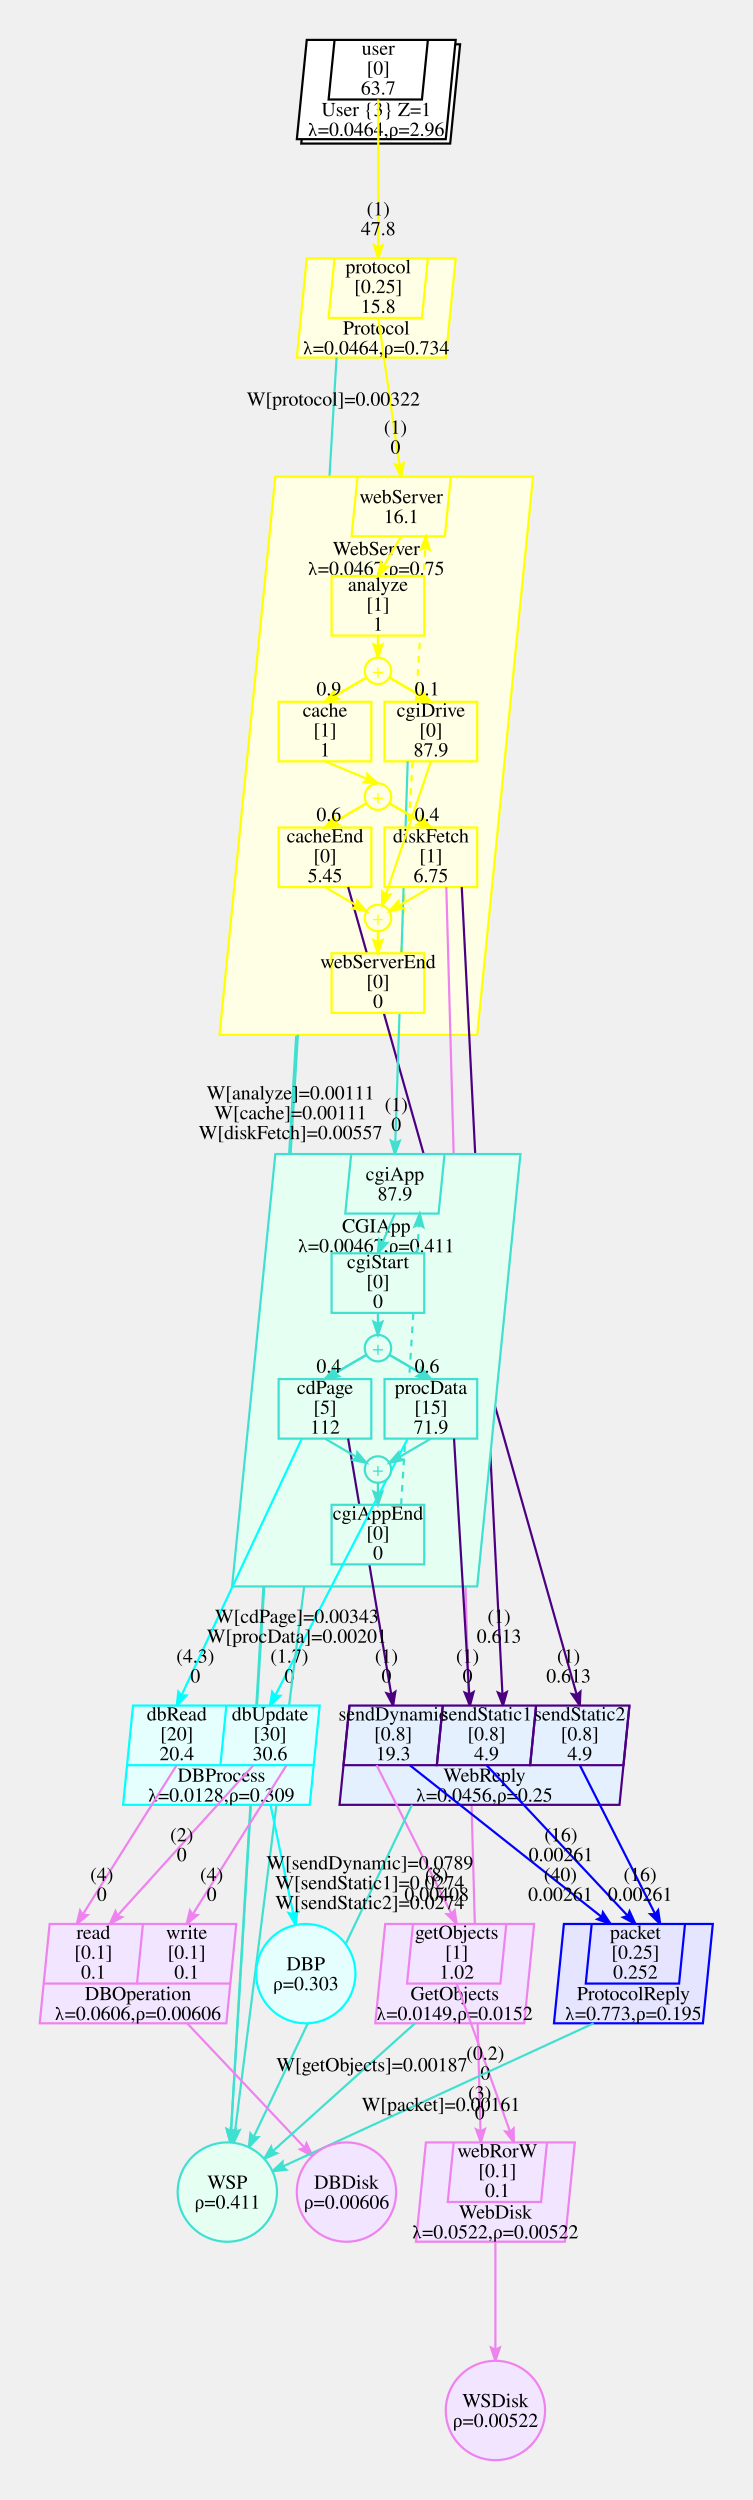
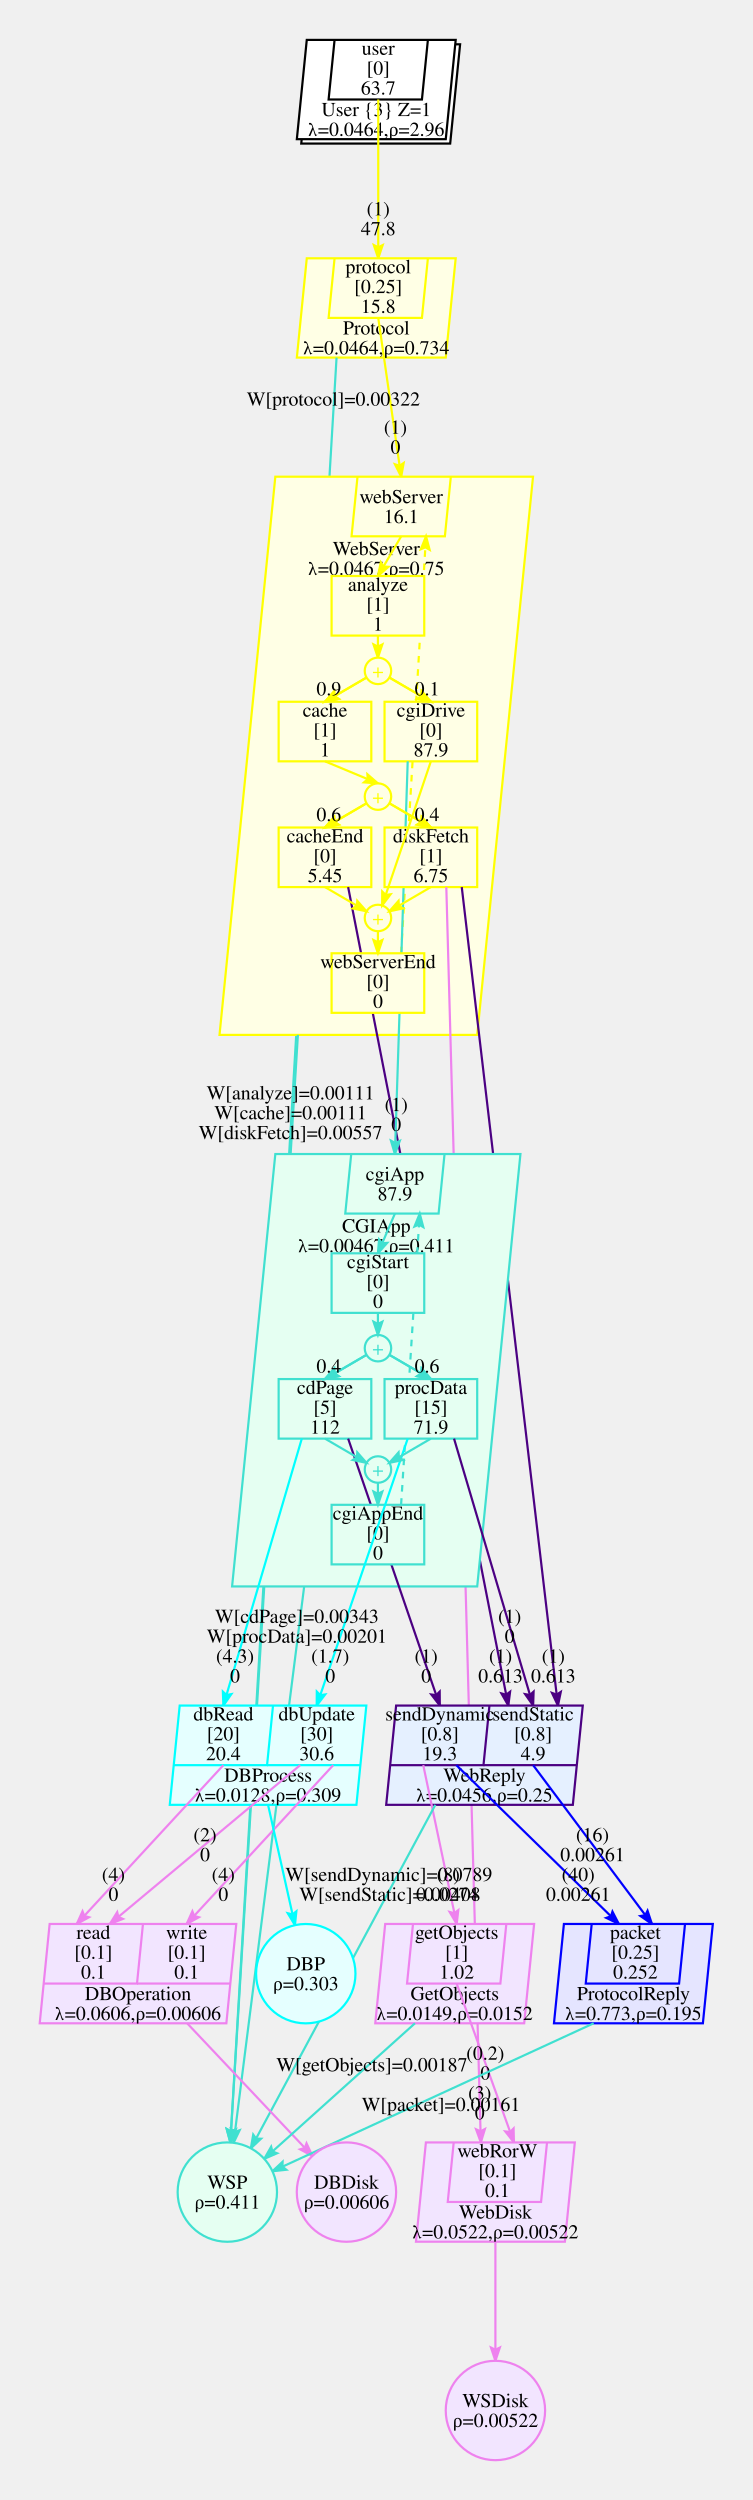
<svg xmlns="http://www.w3.org/2000/svg" width="4.737in" height="15.736in" viewBox="0 0 8528 28325">
  <polygon fill="#ffffff" stroke="black" stroke-width="25" points="3526.25,500 5213.75,500 5101.25,1625 3413.75,1625 " />
  <polygon fill="#ffffff" stroke="black" stroke-width="25" points="3476.25,450 5163.75,450 5051.25,1575 3363.75,1575 " />
  <text x="4264" y="1538" font-family="Times" font-style="Roman" font-size="225" fill="black" text-anchor="middle">λ=0.0464,ρ=2.96</text>
  <text x="4264" y="1313" font-family="Times" font-style="Roman" font-size="225" fill="black" text-anchor="middle">User {3} Z=1</text>
  <polyline stroke="black" stroke-width="25" fill="none" points="3791.25,450 3723.75,1125 4781.25,1125 4848.75,450 " />
  <text x="4286" y="1069" font-family="Times" font-style="Roman" font-size="225" fill="black" text-anchor="middle">63.7</text>
  <text x="4286" y="844" font-family="Times" font-style="Roman" font-size="225" fill="black" text-anchor="middle">[0]</text>
  <text x="4286" y="619" font-family="Times" font-style="Roman" font-size="225" fill="black" text-anchor="middle">user</text>
  <line x1="4286.25" y1="1125" x2="4286.25" y2="2925" stroke="Yellow" stroke-width="25" />
  <polygon fill="Yellow" stroke="Yellow" stroke-width="25" points="4286.25,2925 4336.25,2775 4286.25,2800 4236.25,2775 " />
  <text x="4286" y="2663" font-family="Times" font-style="Roman" font-size="225" fill="black" text-anchor="middle">47.8</text>
  <text x="4286" y="2438" font-family="Times" font-style="Roman" font-size="225" fill="black" text-anchor="middle">(1)</text>
  <polygon fill="#ffffe5" stroke="Yellow" stroke-width="25" points="3476.25,2925 5163.75,2925 5051.25,4050 3363.75,4050 " />
  <text x="4264" y="4013" font-family="Times" font-style="Roman" font-size="225" fill="black" text-anchor="middle">λ=0.0464,ρ=0.734</text>
  <text x="4264" y="3788" font-family="Times" font-style="Roman" font-size="225" fill="black" text-anchor="middle">Protocol</text>
  <polyline stroke="Yellow" stroke-width="25" fill="none" points="3791.25,2925 3723.75,3600 4781.25,3600 4848.75,2925 " />
  <text x="4286" y="3544" font-family="Times" font-style="Roman" font-size="225" fill="black" text-anchor="middle">15.8</text>
  <text x="4286" y="3319" font-family="Times" font-style="Roman" font-size="225" fill="black" text-anchor="middle">[0.25]</text>
  <text x="4286" y="3094" font-family="Times" font-style="Roman" font-size="225" fill="black" text-anchor="middle">protocol</text>
  <line x1="4286.25" y1="3600" x2="4546.25" y2="5400" stroke="Yellow" stroke-width="25" />
  <polygon fill="Yellow" stroke="Yellow" stroke-width="25" points="4546.25,5400 4574.29,5244.39 4528.38,5276.28 4475.32,5258.69 " />
  <text x="4481" y="5138" font-family="Times" font-style="Roman" font-size="225" fill="black" text-anchor="middle">0</text>
  <text x="4481" y="4913" font-family="Times" font-style="Roman" font-size="225" fill="black" text-anchor="middle">(1)</text>
  <line x1="3813.75" y1="4050" x2="2609.68" y2="24276" stroke="Turquoise" stroke-width="25" />
  <polygon fill="Turquoise" stroke="Turquoise" stroke-width="25" points="2609.68,24276 2668.5,24129.2 2617.11,24151.2 2568.68,24123.3 " />
  <text x="3778" y="4594" font-family="Times" font-style="Roman" font-size="225" fill="black" text-anchor="middle">W[protocol]=0.00322</text>
  <polygon fill="#ffffe5" stroke="Yellow" stroke-width="25" points="3120,5400 6040,5400 5407.5,11725 2487.5,11725 " />
  <text x="4264" y="6513" font-family="Times" font-style="Roman" font-size="225" fill="black" text-anchor="middle">λ=0.0467,ρ=0.75</text>
  <text x="4264" y="6288" font-family="Times" font-style="Roman" font-size="225" fill="black" text-anchor="middle">WebServer</text>
  <polyline stroke="Yellow" stroke-width="25" fill="none" points="4051.25,5400 3983.75,6075 5041.25,6075 5108.75,5400 " />
  <text x="4546" y="5925" font-family="Times" font-style="Roman" font-size="225" fill="black" text-anchor="middle">16.1</text>
  <text x="4546" y="5700" font-family="Times" font-style="Roman" font-size="225" fill="black" text-anchor="middle">webServer</text>
  <line x1="4546.25" y1="6075" x2="4282.5" y2="6525" stroke="Yellow" stroke-width="25" />
  <polygon fill="Yellow" stroke="Yellow" stroke-width="25" points="4282.5,6525 4401.49,6420.87 4345.71,6417.16 4315.21,6370.31 " />
  <line x1="4545" y1="10800" x2="4827.5" y2="6075" stroke-dasharray="75" stroke="Yellow" stroke-width="25" />
  <polygon fill="Yellow" stroke="Yellow" stroke-width="25" points="4827.5,6075 4768.64,6221.75 4820.04,6199.78 4868.46,6227.72 " />
  <polygon fill="#ffffe5" stroke="Yellow" stroke-width="25" points="3757.5,7200 3757.5,6525 4807.5,6525 4807.5,7200 3757.5,7200 " />
  <text x="4283" y="7144" font-family="Times" font-style="Roman" font-size="225" fill="black" text-anchor="middle">1</text>
  <text x="4283" y="6919" font-family="Times" font-style="Roman" font-size="225" fill="black" text-anchor="middle">[1]</text>
  <text x="4283" y="6694" font-family="Times" font-style="Roman" font-size="225" fill="black" text-anchor="middle">analyze</text>
  <polygon fill="#ffffe5" stroke="Yellow" stroke-width="25" points="3157.5,8625 3157.5,7950 4207.5,7950 4207.5,8625 3157.5,8625 " />
  <text x="3683" y="8569" font-family="Times" font-style="Roman" font-size="225" fill="black" text-anchor="middle">1</text>
  <text x="3683" y="8344" font-family="Times" font-style="Roman" font-size="225" fill="black" text-anchor="middle">[1]</text>
  <text x="3683" y="8119" font-family="Times" font-style="Roman" font-size="225" fill="black" text-anchor="middle">cache</text>
  <polygon fill="#ffffe5" stroke="Yellow" stroke-width="25" points="3157.5,10050 3157.5,9375 4207.5,9375 4207.5,10050 3157.5,10050 " />
-   <line x1="3945" y1="10050" x2="6570" y2="19325" stroke="Indigo" stroke-width="25" />
-   <polygon fill="Indigo" stroke="Indigo" stroke-width="25" points="6570,19325 6577.26,19167.1 6535.96,19204.7 6481.04,19194.3 " />
-   <text x="6443" y="19063" font-family="Times" font-style="Roman" font-size="225" fill="black" text-anchor="middle">0.613</text>
-   <text x="6443" y="18838" font-family="Times" font-style="Roman" font-size="225" fill="black" text-anchor="middle">(1)</text>
+   <line x1="3945" y1="10050" x2="5760" y2="19325" stroke="Indigo" stroke-width="25" />
+   <polygon fill="Indigo" stroke="Indigo" stroke-width="25" points="5760,19325 5780.26,19168.2 5735.99,19202.3 5682.12,19187.4 " />
+   <text x="5672" y="19063" font-family="Times" font-style="Roman" font-size="225" fill="black" text-anchor="middle">0.613</text>
+   <text x="5672" y="18838" font-family="Times" font-style="Roman" font-size="225" fill="black" text-anchor="middle">(1)</text>
  <text x="3683" y="9994" font-family="Times" font-style="Roman" font-size="225" fill="black" text-anchor="middle">5.45</text>
  <text x="3683" y="9769" font-family="Times" font-style="Roman" font-size="225" fill="black" text-anchor="middle">[0]</text>
  <text x="3683" y="9544" font-family="Times" font-style="Roman" font-size="225" fill="black" text-anchor="middle">cacheEnd</text>
  <polygon fill="#ffffe5" stroke="Yellow" stroke-width="25" points="4357.5,8625 4357.5,7950 5407.5,7950 5407.5,8625 4357.5,8625 " />
  <line x1="4620" y1="8625" x2="4475" y2="13075" stroke="Turquoise" stroke-width="25" />
  <polygon fill="Turquoise" stroke="Turquoise" stroke-width="25" points="4475,13075 4529.86,12926.7 4479.07,12950.1 4429.91,12923.5 " />
  <text x="4490" y="12813" font-family="Times" font-style="Roman" font-size="225" fill="black" text-anchor="middle">0</text>
  <text x="4490" y="12588" font-family="Times" font-style="Roman" font-size="225" fill="black" text-anchor="middle">(1)</text>
  <text x="4883" y="8569" font-family="Times" font-style="Roman" font-size="225" fill="black" text-anchor="middle">87.9</text>
  <text x="4883" y="8344" font-family="Times" font-style="Roman" font-size="225" fill="black" text-anchor="middle">[0]</text>
  <text x="4883" y="8119" font-family="Times" font-style="Roman" font-size="225" fill="black" text-anchor="middle">cgiDrive</text>
  <polygon fill="#ffffe5" stroke="Yellow" stroke-width="25" points="4357.5,10050 4357.5,9375 5407.5,9375 5407.5,10050 4357.5,10050 " />
  <line x1="5057.5" y1="10050" x2="5448.75" y2="24275" stroke="Violet" stroke-width="25" />
  <polygon fill="Violet" stroke="Violet" stroke-width="25" points="5448.75,24275 5494.61,24123.7 5445.31,24150 5394.64,24126.4 " />
  <text x="5436" y="24013" font-family="Times" font-style="Roman" font-size="225" fill="black" text-anchor="middle">0</text>
  <text x="5436" y="23788" font-family="Times" font-style="Roman" font-size="225" fill="black" text-anchor="middle">(3)</text>
-   <line x1="5232.5" y1="10050" x2="5700" y2="19325" stroke="Indigo" stroke-width="25" />
-   <polygon fill="Indigo" stroke="Indigo" stroke-width="25" points="5700,19325 5742.39,19172.7 5693.71,19200.2 5642.51,19177.7 " />
-   <text x="5655" y="18613" font-family="Times" font-style="Roman" font-size="225" fill="black" text-anchor="middle">0.613</text>
-   <text x="5655" y="18388" font-family="Times" font-style="Roman" font-size="225" fill="black" text-anchor="middle">(1)</text>
+   <line x1="5232.5" y1="10050" x2="6322.5" y2="19325" stroke="Indigo" stroke-width="25" />
+   <polygon fill="Indigo" stroke="Indigo" stroke-width="25" points="6322.5,19325 6354.65,19170.2 6307.91,19200.9 6255.33,19181.9 " />
+   <text x="6270" y="19063" font-family="Times" font-style="Roman" font-size="225" fill="black" text-anchor="middle">0.613</text>
+   <text x="6270" y="18838" font-family="Times" font-style="Roman" font-size="225" fill="black" text-anchor="middle">(1)</text>
  <text x="4883" y="9994" font-family="Times" font-style="Roman" font-size="225" fill="black" text-anchor="middle">6.75</text>
  <text x="4883" y="9769" font-family="Times" font-style="Roman" font-size="225" fill="black" text-anchor="middle">[1]</text>
  <text x="4883" y="9544" font-family="Times" font-style="Roman" font-size="225" fill="black" text-anchor="middle">diskFetch</text>
  <polygon fill="#ffffe5" stroke="Yellow" stroke-width="25" points="3757.5,11475 3757.5,10800 4807.5,10800 4807.5,11475 3757.5,11475 " />
  <text x="4283" y="11419" font-family="Times" font-style="Roman" font-size="225" fill="black" text-anchor="middle">0</text>
  <text x="4283" y="11194" font-family="Times" font-style="Roman" font-size="225" fill="black" text-anchor="middle">[0]</text>
  <text x="4283" y="10969" font-family="Times" font-style="Roman" font-size="225" fill="black" text-anchor="middle">webServerEnd</text>
  <line x1="4282.5" y1="7200" x2="4282.5" y2="7450" stroke="Yellow" stroke-width="25" />
  <polygon fill="Yellow" stroke="Yellow" stroke-width="25" points="4282.5,7450 4332.5,7300 4282.5,7325 4232.5,7300 " />
  <line x1="3682.5" y1="8625" x2="4282.5" y2="8875" stroke="Yellow" stroke-width="25" />
  <polygon fill="Yellow" stroke="Yellow" stroke-width="25" points="4282.5,8875 4163.27,8771.15 4167.12,8826.92 4124.81,8863.46 " />
  <circle cx="4283" cy="7600" r="150" fill="#ffffe5" stroke="Yellow" stroke-width="25" />
  <text x="4283" y="7675" font-family="Times" font-style="Roman" font-size="225" fill="Yellow" text-anchor="middle">+</text>
  <line x1="4152.93" y1="7675.58" x2="3682.5" y2="7950" stroke="Yellow" stroke-width="25" />
  <polygon fill="Yellow" stroke="Yellow" stroke-width="25" points="3682.5,7950 3837.26,7917.61 3790.47,7887.02 3786.87,7831.23 " />
  <line x1="4412.07" y1="7675.58" x2="4882.5" y2="7950" stroke="Yellow" stroke-width="25" />
  <polygon fill="Yellow" stroke="Yellow" stroke-width="25" points="4882.5,7950 4778.13,7831.23 4774.53,7887.02 4727.74,7917.61 " />
  <line x1="4152.93" y1="7675.58" x2="3682.5" y2="7950" stroke="Yellow" stroke-width="25" />
  <polygon fill="Yellow" stroke="Yellow" stroke-width="25" points="3682.5,7950 3837.26,7917.61 3790.47,7887.02 3786.87,7831.23 " />
  <line x1="4412.07" y1="7675.58" x2="4882.5" y2="7950" stroke="Yellow" stroke-width="25" />
  <polygon fill="Yellow" stroke="Yellow" stroke-width="25" points="4882.5,7950 4778.13,7831.23 4774.53,7887.02 4727.74,7917.61 " />
  <text x="3726" y="7877" font-family="Times" font-style="Roman" font-size="225" fill="black" text-anchor="middle">0.9</text>
  <text x="4839" y="7877" font-family="Times" font-style="Roman" font-size="225" fill="black" text-anchor="middle">0.1</text>
  <circle cx="4283" cy="10400" r="150" fill="#ffffe5" stroke="Yellow" stroke-width="25" />
  <text x="4283" y="10475" font-family="Times" font-style="Roman" font-size="225" fill="Yellow" text-anchor="middle">+</text>
  <line x1="3682.5" y1="10050" x2="4152.93" y2="10324.4" stroke="Yellow" stroke-width="25" />
  <polygon fill="Yellow" stroke="Yellow" stroke-width="25" points="4152.93,10324.4 4048.56,10205.6 4044.96,10261.4 3998.17,10292 " />
  <line x1="4882.5" y1="8625" x2="4330.53" y2="10257.9" stroke="Yellow" stroke-width="25" />
  <polygon fill="Yellow" stroke="Yellow" stroke-width="25" points="4330.53,10257.9 4425.94,10131.8 4370.56,10139.5 4331.2,10099.8 " />
  <line x1="4882.5" y1="10050" x2="4412.07" y2="10324.4" stroke="Yellow" stroke-width="25" />
  <polygon fill="Yellow" stroke="Yellow" stroke-width="25" points="4412.07,10324.4 4566.83,10292 4520.04,10261.4 4516.44,10205.6 " />
  <circle cx="4283" cy="9025" r="150" fill="#ffffe5" stroke="Yellow" stroke-width="25" />
  <text x="4283" y="9100" font-family="Times" font-style="Roman" font-size="225" fill="Yellow" text-anchor="middle">+</text>
  <line x1="4152.93" y1="9100.58" x2="3682.5" y2="9375" stroke="Yellow" stroke-width="25" />
  <polygon fill="Yellow" stroke="Yellow" stroke-width="25" points="3682.5,9375 3837.26,9342.61 3790.47,9312.02 3786.87,9256.23 " />
  <line x1="4412.07" y1="9100.58" x2="4882.5" y2="9375" stroke="Yellow" stroke-width="25" />
  <polygon fill="Yellow" stroke="Yellow" stroke-width="25" points="4882.5,9375 4778.13,9256.23 4774.53,9312.02 4727.74,9342.61 " />
  <line x1="4152.93" y1="9100.58" x2="3682.5" y2="9375" stroke="Yellow" stroke-width="25" />
  <polygon fill="Yellow" stroke="Yellow" stroke-width="25" points="3682.5,9375 3837.26,9342.61 3790.47,9312.02 3786.87,9256.23 " />
  <line x1="4412.07" y1="9100.58" x2="4882.5" y2="9375" stroke="Yellow" stroke-width="25" />
  <polygon fill="Yellow" stroke="Yellow" stroke-width="25" points="4882.5,9375 4778.13,9256.23 4774.53,9312.02 4727.74,9342.61 " />
  <text x="3726" y="9302" font-family="Times" font-style="Roman" font-size="225" fill="black" text-anchor="middle">0.6</text>
  <text x="4839" y="9302" font-family="Times" font-style="Roman" font-size="225" fill="black" text-anchor="middle">0.4</text>
  <line x1="4282.5" y1="10550" x2="4282.5" y2="10800" stroke="Yellow" stroke-width="25" />
  <polygon fill="Yellow" stroke="Yellow" stroke-width="25" points="4282.5,10800 4332.5,10650 4282.5,10675 4232.5,10650 " />
  <line x1="3375.62" y1="11725" x2="2610.48" y2="24276" stroke="Turquoise" stroke-width="25" />
  <polygon fill="Turquoise" stroke="Turquoise" stroke-width="25" points="2610.48,24276 2669.51,24129.4 2618.08,24151.3 2569.7,24123.3 " />
  <text x="3292" y="12906" font-family="Times" font-style="Roman" font-size="225" fill="black" text-anchor="middle">W[diskFetch]=0.00557</text>
  <text x="3292" y="12681" font-family="Times" font-style="Roman" font-size="225" fill="black" text-anchor="middle">W[cache]=0.00111</text>
  <text x="3292" y="12456" font-family="Times" font-style="Roman" font-size="225" fill="black" text-anchor="middle">W[analyze]=0.00111</text>
  <polygon fill="#e5fff2" stroke="Turquoise" stroke-width="25" points="3120,13075 5897.5,13075 5407.5,17975 2630,17975 " />
  <text x="4264" y="14188" font-family="Times" font-style="Roman" font-size="225" fill="black" text-anchor="middle">λ=0.00467,ρ=0.411</text>
  <text x="4264" y="13963" font-family="Times" font-style="Roman" font-size="225" fill="black" text-anchor="middle">CGIApp</text>
  <polyline stroke="Turquoise" stroke-width="25" fill="none" points="3980,13075 3912.5,13750 4970,13750 5037.5,13075 " />
  <text x="4475" y="13600" font-family="Times" font-style="Roman" font-size="225" fill="black" text-anchor="middle">87.9</text>
  <text x="4475" y="13375" font-family="Times" font-style="Roman" font-size="225" fill="black" text-anchor="middle">cgiApp</text>
  <line x1="4475" y1="13750" x2="4282.5" y2="14200" stroke="Turquoise" stroke-width="25" />
  <polygon fill="Turquoise" stroke="Turquoise" stroke-width="25" points="4282.5,14200 4387.47,14081.8 4331.66,14085.1 4295.52,14042.4 " />
  <line x1="4545" y1="17050" x2="4756.25" y2="13750" stroke-dasharray="75" stroke="Turquoise" stroke-width="25" />
  <polygon fill="Turquoise" stroke="Turquoise" stroke-width="25" points="4756.25,13750 4696.77,13896.5 4748.26,13874.7 4796.57,13902.9 " />
  <polygon fill="#e5fff2" stroke="Turquoise" stroke-width="25" points="3157.5,16300 3157.5,15625 4207.5,15625 4207.5,16300 3157.5,16300 " />
-   <line x1="3420" y1="16300" x2="2002.5" y2="19325" stroke="Cyan" stroke-width="25" />
-   <polygon fill="Cyan" stroke="Cyan" stroke-width="25" points="2002.5,19325 2111.42,19210.4 2055.54,19211.8 2020.87,19168 " />
-   <text x="2213" y="19063" font-family="Times" font-style="Roman" font-size="225" fill="black" text-anchor="middle">0</text>
-   <text x="2213" y="18838" font-family="Times" font-style="Roman" font-size="225" fill="black" text-anchor="middle">(4.3)</text>
-   <line x1="3945" y1="16300" x2="4455" y2="19325" stroke="Indigo" stroke-width="25" />
-   <polygon fill="Indigo" stroke="Indigo" stroke-width="25" points="4455,19325 4479.37,19168.8 4434.22,19201.7 4380.76,19185.4 " />
-   <text x="4379" y="19063" font-family="Times" font-style="Roman" font-size="225" fill="black" text-anchor="middle">0</text>
-   <text x="4379" y="18838" font-family="Times" font-style="Roman" font-size="225" fill="black" text-anchor="middle">(1)</text>
+   <line x1="3420" y1="16300" x2="2531.25" y2="19325" stroke="Cyan" stroke-width="25" />
+   <polygon fill="Cyan" stroke="Cyan" stroke-width="25" points="2531.25,19325 2621.51,19195.2 2566.49,19205.1 2525.56,19167 " />
+   <text x="2663" y="19063" font-family="Times" font-style="Roman" font-size="225" fill="black" text-anchor="middle">0</text>
+   <text x="2663" y="18838" font-family="Times" font-style="Roman" font-size="225" fill="black" text-anchor="middle">(4.3)</text>
+   <line x1="3945" y1="16300" x2="4983.75" y2="19325" stroke="Indigo" stroke-width="25" />
+   <polygon fill="Indigo" stroke="Indigo" stroke-width="25" points="4983.75,19325 4982.32,19166.9 4943.15,19206.8 4887.74,19199.4 " />
+   <text x="4829" y="19063" font-family="Times" font-style="Roman" font-size="225" fill="black" text-anchor="middle">0</text>
+   <text x="4829" y="18838" font-family="Times" font-style="Roman" font-size="225" fill="black" text-anchor="middle">(1)</text>
  <text x="3683" y="16244" font-family="Times" font-style="Roman" font-size="225" fill="black" text-anchor="middle">112</text>
  <text x="3683" y="16019" font-family="Times" font-style="Roman" font-size="225" fill="black" text-anchor="middle">[5]</text>
  <text x="3683" y="15794" font-family="Times" font-style="Roman" font-size="225" fill="black" text-anchor="middle">cdPage</text>
  <polygon fill="#e5fff2" stroke="Turquoise" stroke-width="25" points="3757.5,17725 3757.5,17050 4807.5,17050 4807.5,17725 3757.5,17725 " />
  <text x="4283" y="17669" font-family="Times" font-style="Roman" font-size="225" fill="black" text-anchor="middle">0</text>
  <text x="4283" y="17444" font-family="Times" font-style="Roman" font-size="225" fill="black" text-anchor="middle">[0]</text>
  <text x="4283" y="17219" font-family="Times" font-style="Roman" font-size="225" fill="black" text-anchor="middle">cgiAppEnd</text>
  <polygon fill="#e5fff2" stroke="Turquoise" stroke-width="25" points="3757.5,14875 3757.5,14200 4807.5,14200 4807.5,14875 3757.5,14875 " />
  <text x="4283" y="14819" font-family="Times" font-style="Roman" font-size="225" fill="black" text-anchor="middle">0</text>
  <text x="4283" y="14594" font-family="Times" font-style="Roman" font-size="225" fill="black" text-anchor="middle">[0]</text>
  <text x="4283" y="14369" font-family="Times" font-style="Roman" font-size="225" fill="black" text-anchor="middle">cgiStart</text>
  <polygon fill="#e5fff2" stroke="Turquoise" stroke-width="25" points="4357.5,16300 4357.5,15625 5407.5,15625 5407.5,16300 4357.5,16300 " />
-   <line x1="4620" y1="16300" x2="3060" y2="19325" stroke="Cyan" stroke-width="25" />
-   <polygon fill="Cyan" stroke="Cyan" stroke-width="25" points="3060,19325 3173.19,19214.6 3117.29,19213.9 3084.31,19168.8 " />
-   <text x="3279" y="19063" font-family="Times" font-style="Roman" font-size="225" fill="black" text-anchor="middle">0</text>
-   <text x="3279" y="18838" font-family="Times" font-style="Roman" font-size="225" fill="black" text-anchor="middle">(1.7)</text>
-   <line x1="5145" y1="16300" x2="5325" y2="19325" stroke="Indigo" stroke-width="25" />
-   <polygon fill="Indigo" stroke="Indigo" stroke-width="25" points="5325,19325 5366,19172.3 5317.58,19200.2 5266.18,19178.2 " />
-   <text x="5298" y="19063" font-family="Times" font-style="Roman" font-size="225" fill="black" text-anchor="middle">0</text>
-   <text x="5298" y="18838" font-family="Times" font-style="Roman" font-size="225" fill="black" text-anchor="middle">(1)</text>
+   <line x1="4620" y1="16300" x2="3588.75" y2="19325" stroke="Cyan" stroke-width="25" />
+   <polygon fill="Cyan" stroke="Cyan" stroke-width="25" points="3588.75,19325 3684.48,19199.2 3629.08,19206.7 3589.83,19166.9 " />
+   <text x="3742" y="19063" font-family="Times" font-style="Roman" font-size="225" fill="black" text-anchor="middle">0</text>
+   <text x="3742" y="18838" font-family="Times" font-style="Roman" font-size="225" fill="black" text-anchor="middle">(1.7)</text>
+   <line x1="5145" y1="16300" x2="6041.25" y2="19325" stroke="Indigo" stroke-width="25" />
+   <polygon fill="Indigo" stroke="Indigo" stroke-width="25" points="6041.25,19325 6046.58,19167 6005.74,19205.1 5950.7,19195.4 " />
+   <text x="5775" y="18613" font-family="Times" font-style="Roman" font-size="225" fill="black" text-anchor="middle">0</text>
+   <text x="5775" y="18388" font-family="Times" font-style="Roman" font-size="225" fill="black" text-anchor="middle">(1)</text>
  <text x="4883" y="16244" font-family="Times" font-style="Roman" font-size="225" fill="black" text-anchor="middle">71.9</text>
  <text x="4883" y="16019" font-family="Times" font-style="Roman" font-size="225" fill="black" text-anchor="middle">[15]</text>
  <text x="4883" y="15794" font-family="Times" font-style="Roman" font-size="225" fill="black" text-anchor="middle">procData</text>
  <circle cx="4283" cy="16650" r="150" fill="#e5fff2" stroke="Turquoise" stroke-width="25" />
  <text x="4283" y="16725" font-family="Times" font-style="Roman" font-size="225" fill="Turquoise" text-anchor="middle">+</text>
+   <line x1="4882.5" y1="16300" x2="4412.07" y2="16574.4" stroke="Turquoise" stroke-width="25" />
+   <polygon fill="Turquoise" stroke="Turquoise" stroke-width="25" points="4412.07,16574.4 4566.83,16542 4520.04,16511.4 4516.44,16455.6 " />
  <line x1="3682.5" y1="16300" x2="4152.93" y2="16574.4" stroke="Turquoise" stroke-width="25" />
  <polygon fill="Turquoise" stroke="Turquoise" stroke-width="25" points="4152.93,16574.4 4048.56,16455.6 4044.96,16511.4 3998.17,16542 " />
-   <line x1="4882.5" y1="16300" x2="4412.07" y2="16574.4" stroke="Turquoise" stroke-width="25" />
-   <polygon fill="Turquoise" stroke="Turquoise" stroke-width="25" points="4412.07,16574.4 4566.83,16542 4520.04,16511.4 4516.44,16455.6 " />
  <circle cx="4283" cy="15275" r="150" fill="#e5fff2" stroke="Turquoise" stroke-width="25" />
  <text x="4283" y="15350" font-family="Times" font-style="Roman" font-size="225" fill="Turquoise" text-anchor="middle">+</text>
+   <line x1="4412.07" y1="15350.6" x2="4882.5" y2="15625" stroke="Turquoise" stroke-width="25" />
+   <polygon fill="Turquoise" stroke="Turquoise" stroke-width="25" points="4882.5,15625 4778.13,15506.2 4774.53,15562 4727.74,15592.6 " />
  <line x1="4152.93" y1="15350.6" x2="3682.5" y2="15625" stroke="Turquoise" stroke-width="25" />
  <polygon fill="Turquoise" stroke="Turquoise" stroke-width="25" points="3682.5,15625 3837.26,15592.6 3790.47,15562 3786.87,15506.2 " />
  <line x1="4412.07" y1="15350.6" x2="4882.5" y2="15625" stroke="Turquoise" stroke-width="25" />
  <polygon fill="Turquoise" stroke="Turquoise" stroke-width="25" points="4882.5,15625 4778.13,15506.2 4774.53,15562 4727.74,15592.6 " />
  <line x1="4152.93" y1="15350.6" x2="3682.5" y2="15625" stroke="Turquoise" stroke-width="25" />
  <polygon fill="Turquoise" stroke="Turquoise" stroke-width="25" points="3682.5,15625 3837.26,15592.6 3790.47,15562 3786.87,15506.2 " />
-   <line x1="4412.07" y1="15350.6" x2="4882.5" y2="15625" stroke="Turquoise" stroke-width="25" />
-   <polygon fill="Turquoise" stroke="Turquoise" stroke-width="25" points="4882.5,15625 4778.13,15506.2 4774.53,15562 4727.74,15592.6 " />
+   <text x="4839" y="15552" font-family="Times" font-style="Roman" font-size="225" fill="black" text-anchor="middle">0.6</text>
  <text x="3726" y="15552" font-family="Times" font-style="Roman" font-size="225" fill="black" text-anchor="middle">0.4</text>
-   <text x="4839" y="15552" font-family="Times" font-style="Roman" font-size="225" fill="black" text-anchor="middle">0.6</text>
  <line x1="4282.5" y1="16800" x2="4282.5" y2="17050" stroke="Turquoise" stroke-width="25" />
  <polygon fill="Turquoise" stroke="Turquoise" stroke-width="25" points="4282.5,17050 4332.5,16900 4282.5,16925 4232.5,16900 " />
  <line x1="4282.5" y1="14875" x2="4282.5" y2="15125" stroke="Turquoise" stroke-width="25" />
  <polygon fill="Turquoise" stroke="Turquoise" stroke-width="25" points="4282.5,15125 4332.5,14975 4282.5,15000 4232.5,14975 " />
  <line x1="3446.88" y1="17975" x2="2647.05" y2="24279.5" stroke="Turquoise" stroke-width="25" />
  <polygon fill="Turquoise" stroke="Turquoise" stroke-width="25" points="2647.05,24279.5 2715.53,24137 2662.78,24155.5 2616.32,24124.4 " />
  <text x="3364" y="18613" font-family="Times" font-style="Roman" font-size="225" fill="black" text-anchor="middle">W[procData]=0.00201</text>
  <text x="3364" y="18388" font-family="Times" font-style="Roman" font-size="225" fill="black" text-anchor="middle">W[cdPage]=0.00343</text>
-   <polygon fill="#e5ffff" stroke="Cyan" stroke-width="25" points="1507.5,19325 3622.5,19325 3510,20450 1395,20450 " />
-   <text x="2509" y="20413" font-family="Times" font-style="Roman" font-size="225" fill="black" text-anchor="middle">λ=0.0128,ρ=0.309</text>
-   <text x="2509" y="20188" font-family="Times" font-style="Roman" font-size="225" fill="black" text-anchor="middle">DBProcess</text>
-   <polyline stroke="Cyan" stroke-width="25" fill="none" points="1440,20000 2497.5,20000 2565,19325 " />
-   <text x="2003" y="19944" font-family="Times" font-style="Roman" font-size="225" fill="black" text-anchor="middle">20.4</text>
-   <text x="2003" y="19719" font-family="Times" font-style="Roman" font-size="225" fill="black" text-anchor="middle">[20]</text>
-   <text x="2003" y="19494" font-family="Times" font-style="Roman" font-size="225" fill="black" text-anchor="middle">dbRead</text>
-   <line x1="2002.5" y1="20000" x2="870" y2="21800" stroke="Violet" stroke-width="25" />
-   <polygon fill="Violet" stroke="Violet" stroke-width="25" points="870,21800 992.2,21699.7 936.567,21694.2 907.559,21646.4 " />
-   <text x="1153" y="21538" font-family="Times" font-style="Roman" font-size="225" fill="black" text-anchor="middle">0</text>
-   <text x="1153" y="21313" font-family="Times" font-style="Roman" font-size="225" fill="black" text-anchor="middle">(4)</text>
-   <line x1="2497.5" y1="20000" x2="3555" y2="20000" stroke="Cyan" stroke-width="25" />
-   <text x="3060" y="19944" font-family="Times" font-style="Roman" font-size="225" fill="black" text-anchor="middle">30.6</text>
-   <text x="3060" y="19719" font-family="Times" font-style="Roman" font-size="225" fill="black" text-anchor="middle">[30]</text>
-   <text x="3060" y="19494" font-family="Times" font-style="Roman" font-size="225" fill="black" text-anchor="middle">dbUpdate</text>
-   <line x1="2872.5" y1="20000" x2="1245" y2="21800" stroke="Violet" stroke-width="25" />
-   <polygon fill="Violet" stroke="Violet" stroke-width="25" points="1245,21800 1382.69,21722.3 1328.83,21707.3 1308.51,21655.2 " />
-   <text x="2059" y="21088" font-family="Times" font-style="Roman" font-size="225" fill="black" text-anchor="middle">0</text>
-   <text x="2059" y="20863" font-family="Times" font-style="Roman" font-size="225" fill="black" text-anchor="middle">(2)</text>
-   <line x1="3247.5" y1="20000" x2="2115" y2="21800" stroke="Violet" stroke-width="25" />
-   <polygon fill="Violet" stroke="Violet" stroke-width="25" points="2115,21800 2237.2,21699.7 2181.57,21694.2 2152.56,21646.4 " />
-   <text x="2398" y="21538" font-family="Times" font-style="Roman" font-size="225" fill="black" text-anchor="middle">0</text>
-   <text x="2398" y="21313" font-family="Times" font-style="Roman" font-size="225" fill="black" text-anchor="middle">(4)</text>
-   <line x1="3065.62" y1="20450" x2="3350.02" y2="21811.9" stroke="Cyan" stroke-width="25" />
-   <polygon fill="Cyan" stroke="Cyan" stroke-width="25" points="3350.02,21811.9 3368.3,21654.8 3324.47,21689.5 3270.41,21675.3 " />
-   <polygon fill="#e5f0ff" stroke="Indigo" stroke-width="25" points="3960,19325 7132.5,19325 7020,20450 3847.5,20450 " />
+   <polygon fill="#e5ffff" stroke="Cyan" stroke-width="25" points="2036.25,19325 4151.25,19325 4038.75,20450 1923.75,20450 " />
+   <text x="3038" y="20413" font-family="Times" font-style="Roman" font-size="225" fill="black" text-anchor="middle">λ=0.0128,ρ=0.309</text>
+   <text x="3038" y="20188" font-family="Times" font-style="Roman" font-size="225" fill="black" text-anchor="middle">DBProcess</text>
+   <polyline stroke="Cyan" stroke-width="25" fill="none" points="1968.75,20000 3026.25,20000 3093.75,19325 " />
+   <text x="2531" y="19944" font-family="Times" font-style="Roman" font-size="225" fill="black" text-anchor="middle">20.4</text>
+   <text x="2531" y="19719" font-family="Times" font-style="Roman" font-size="225" fill="black" text-anchor="middle">[20]</text>
+   <text x="2531" y="19494" font-family="Times" font-style="Roman" font-size="225" fill="black" text-anchor="middle">dbRead</text>
+   <line x1="2531.25" y1="20000" x2="870" y2="21800" stroke="Violet" stroke-width="25" />
+   <polygon fill="Violet" stroke="Violet" stroke-width="25" points="870,21800 1008.48,21723.7 954.777,21708.1 934.989,21655.9 " />
+   <text x="1285" y="21538" font-family="Times" font-style="Roman" font-size="225" fill="black" text-anchor="middle">0</text>
+   <text x="1285" y="21313" font-family="Times" font-style="Roman" font-size="225" fill="black" text-anchor="middle">(4)</text>
+   <line x1="3026.25" y1="20000" x2="4083.75" y2="20000" stroke="Cyan" stroke-width="25" />
+   <text x="3589" y="19944" font-family="Times" font-style="Roman" font-size="225" fill="black" text-anchor="middle">30.6</text>
+   <text x="3589" y="19719" font-family="Times" font-style="Roman" font-size="225" fill="black" text-anchor="middle">[30]</text>
+   <text x="3589" y="19494" font-family="Times" font-style="Roman" font-size="225" fill="black" text-anchor="middle">dbUpdate</text>
+   <line x1="3401.25" y1="20000" x2="1245" y2="21800" stroke="Violet" stroke-width="25" />
+   <polygon fill="Violet" stroke="Violet" stroke-width="25" points="1245,21800 1392.19,21742.3 1340.96,21719.9 1328.11,21665.5 " />
+   <text x="2323" y="21088" font-family="Times" font-style="Roman" font-size="225" fill="black" text-anchor="middle">0</text>
+   <text x="2323" y="20863" font-family="Times" font-style="Roman" font-size="225" fill="black" text-anchor="middle">(2)</text>
+   <line x1="3776.25" y1="20000" x2="2115" y2="21800" stroke="Violet" stroke-width="25" />
+   <polygon fill="Violet" stroke="Violet" stroke-width="25" points="2115,21800 2253.48,21723.7 2199.78,21708.1 2179.99,21655.9 " />
+   <text x="2530" y="21538" font-family="Times" font-style="Roman" font-size="225" fill="black" text-anchor="middle">0</text>
+   <text x="2530" y="21313" font-family="Times" font-style="Roman" font-size="225" fill="black" text-anchor="middle">(4)</text>
+   <line x1="3037.5" y1="20450" x2="3342.29" y2="21813.5" stroke="Cyan" stroke-width="25" />
+   <polygon fill="Cyan" stroke="Cyan" stroke-width="25" points="3342.29,21813.5 3358.37,21656.3 3315.02,21691.6 3260.78,21678.1 " />
+   <polygon fill="#e5f0ff" stroke="Indigo" stroke-width="25" points="4488.75,19325 6603.75,19325 6491.25,20450 4376.25,20450 " />
  <text x="5490" y="20413" font-family="Times" font-style="Roman" font-size="225" fill="black" text-anchor="middle">λ=0.0456,ρ=0.25</text>
  <text x="5490" y="20188" font-family="Times" font-style="Roman" font-size="225" fill="black" text-anchor="middle">WebReply</text>
-   <polyline stroke="Indigo" stroke-width="25" fill="none" points="3960,19325 3892.5,20000 4950,20000 5017.5,19325 " />
-   <text x="4455" y="19944" font-family="Times" font-style="Roman" font-size="225" fill="black" text-anchor="middle">19.3</text>
-   <text x="4455" y="19719" font-family="Times" font-style="Roman" font-size="225" fill="black" text-anchor="middle">[0.8]</text>
-   <text x="4455" y="19494" font-family="Times" font-style="Roman" font-size="225" fill="black" text-anchor="middle">sendDynamic</text>
-   <line x1="4267.5" y1="20000" x2="5175" y2="21800" stroke="Violet" stroke-width="25" />
-   <polygon fill="Violet" stroke="Violet" stroke-width="25" points="5175,21800 5152.12,21643.6 5118.73,21688.4 5062.83,21688.6 " />
-   <text x="4948" y="21538" font-family="Times" font-style="Roman" font-size="225" fill="black" text-anchor="middle">0.00408</text>
-   <text x="4948" y="21313" font-family="Times" font-style="Roman" font-size="225" fill="black" text-anchor="middle">(8)</text>
-   <line x1="4642.5" y1="20000" x2="6918.75" y2="21800" stroke="Blue" stroke-width="25" />
-   <polygon fill="Blue" stroke="Blue" stroke-width="25" points="6918.75,21800 6832.11,21667.7 6820.7,21722.5 6770.08,21746.2 " />
-   <text x="6350" y="21538" font-family="Times" font-style="Roman" font-size="225" fill="black" text-anchor="middle">0.00261</text>
-   <text x="6350" y="21313" font-family="Times" font-style="Roman" font-size="225" fill="black" text-anchor="middle">(40)</text>
-   <polyline stroke="Indigo" stroke-width="25" fill="none" points="5017.5,19325 4950,20000 6007.5,20000 6075,19325 " />
-   <text x="5513" y="19944" font-family="Times" font-style="Roman" font-size="225" fill="black" text-anchor="middle">4.9</text>
-   <text x="5513" y="19719" font-family="Times" font-style="Roman" font-size="225" fill="black" text-anchor="middle">[0.8]</text>
-   <text x="5513" y="19494" font-family="Times" font-style="Roman" font-size="225" fill="black" text-anchor="middle">sendStatic1</text>
-   <line x1="5512.5" y1="20000" x2="7200" y2="21800" stroke="Blue" stroke-width="25" />
-   <polygon fill="Blue" stroke="Blue" stroke-width="25" points="7200,21800 7133.89,21656.4 7114.51,21708.8 7060.93,21724.8 " />
-   <text x="6356" y="21088" font-family="Times" font-style="Roman" font-size="225" fill="black" text-anchor="middle">0.00261</text>
-   <text x="6356" y="20863" font-family="Times" font-style="Roman" font-size="225" fill="black" text-anchor="middle">(16)</text>
-   <polyline stroke="Indigo" stroke-width="25" fill="none" points="6075,19325 6007.5,20000 7065,20000 7132.5,19325 " />
-   <text x="6570" y="19944" font-family="Times" font-style="Roman" font-size="225" fill="black" text-anchor="middle">4.9</text>
-   <text x="6570" y="19719" font-family="Times" font-style="Roman" font-size="225" fill="black" text-anchor="middle">[0.8]</text>
-   <text x="6570" y="19494" font-family="Times" font-style="Roman" font-size="225" fill="black" text-anchor="middle">sendStatic2</text>
-   <line x1="6570" y1="20000" x2="7481.25" y2="21800" stroke="Blue" stroke-width="25" />
-   <polygon fill="Blue" stroke="Blue" stroke-width="25" points="7481.25,21800 7458.11,21643.6 7424.79,21688.5 7368.89,21688.8 " />
-   <text x="7253" y="21538" font-family="Times" font-style="Roman" font-size="225" fill="black" text-anchor="middle">0.00261</text>
-   <text x="7253" y="21313" font-family="Times" font-style="Roman" font-size="225" fill="black" text-anchor="middle">(16)</text>
-   <line x1="4668.75" y1="20450" x2="2818.39" y2="24329.8" stroke="Turquoise" stroke-width="25" />
-   <polygon fill="Turquoise" stroke="Turquoise" stroke-width="25" points="2818.39,24329.8 2928.09,24215.9 2872.2,24217 2837.83,24172.9 " />
-   <text x="4191" y="21631" font-family="Times" font-style="Roman" font-size="225" fill="black" text-anchor="middle">W[sendStatic2]=0.0274</text>
-   <text x="4191" y="21406" font-family="Times" font-style="Roman" font-size="225" fill="black" text-anchor="middle">W[sendStatic1]=0.0274</text>
-   <text x="4191" y="21181" font-family="Times" font-style="Roman" font-size="225" fill="black" text-anchor="middle">W[sendDynamic]=0.0789</text>
+   <polyline stroke="Indigo" stroke-width="25" fill="none" points="4421.25,20000 5478.75,20000 5546.25,19325 " />
+   <text x="4984" y="19944" font-family="Times" font-style="Roman" font-size="225" fill="black" text-anchor="middle">19.3</text>
+   <text x="4984" y="19719" font-family="Times" font-style="Roman" font-size="225" fill="black" text-anchor="middle">[0.8]</text>
+   <text x="4984" y="19494" font-family="Times" font-style="Roman" font-size="225" fill="black" text-anchor="middle">sendDynamic</text>
+   <line x1="4796.25" y1="20000" x2="5175" y2="21800" stroke="Violet" stroke-width="25" />
+   <polygon fill="Violet" stroke="Violet" stroke-width="25" points="5175,21800 5193.04,21642.9 5149.26,21677.7 5095.19,21663.5 " />
+   <text x="5080" y="21538" font-family="Times" font-style="Roman" font-size="225" fill="black" text-anchor="middle">0.00408</text>
+   <text x="5080" y="21313" font-family="Times" font-style="Roman" font-size="225" fill="black" text-anchor="middle">(8)</text>
+   <line x1="5171.25" y1="20000" x2="7012.5" y2="21800" stroke="Blue" stroke-width="25" />
+   <polygon fill="Blue" stroke="Blue" stroke-width="25" points="7012.5,21800 6940.19,21659.4 6923.12,21712.6 6870.29,21730.9 " />
+   <text x="6552" y="21538" font-family="Times" font-style="Roman" font-size="225" fill="black" text-anchor="middle">0.00261</text>
+   <text x="6552" y="21313" font-family="Times" font-style="Roman" font-size="225" fill="black" text-anchor="middle">(40)</text>
+   <line x1="5478.75" y1="20000" x2="6536.25" y2="20000" stroke="Indigo" stroke-width="25" />
+   <text x="6041" y="19944" font-family="Times" font-style="Roman" font-size="225" fill="black" text-anchor="middle">4.9</text>
+   <text x="6041" y="19719" font-family="Times" font-style="Roman" font-size="225" fill="black" text-anchor="middle">[0.8]</text>
+   <text x="6041" y="19494" font-family="Times" font-style="Roman" font-size="225" fill="black" text-anchor="middle">sendStatic</text>
+   <line x1="6041.25" y1="20000" x2="7387.5" y2="21800" stroke="Blue" stroke-width="25" />
+   <polygon fill="Blue" stroke="Blue" stroke-width="25" points="7387.5,21800 7337.7,21649.9 7312.63,21699.9 7257.62,21709.8 " />
+   <text x="6714" y="21088" font-family="Times" font-style="Roman" font-size="225" fill="black" text-anchor="middle">0.00261</text>
+   <text x="6714" y="20863" font-family="Times" font-style="Roman" font-size="225" fill="black" text-anchor="middle">(16)</text>
+   <line x1="4933.12" y1="20450" x2="2842.44" y2="24342" stroke="Turquoise" stroke-width="25" />
+   <polygon fill="Turquoise" stroke="Turquoise" stroke-width="25" points="2842.44,24342 2957.47,24233.5 2901.59,24231.9 2869.38,24186.2 " />
+   <text x="4406" y="21538" font-family="Times" font-style="Roman" font-size="225" fill="black" text-anchor="middle">W[sendStatic]=0.0274</text>
+   <text x="4406" y="21313" font-family="Times" font-style="Roman" font-size="225" fill="black" text-anchor="middle">W[sendDynamic]=0.0789</text>
  <polygon fill="#f2e5ff" stroke="Violet" stroke-width="25" points="562.5,21800 2677.5,21800 2565,22925 450,22925 " />
  <text x="1564" y="22888" font-family="Times" font-style="Roman" font-size="225" fill="black" text-anchor="middle">λ=0.0606,ρ=0.00606</text>
  <text x="1564" y="22663" font-family="Times" font-style="Roman" font-size="225" fill="black" text-anchor="middle">DBOperation</text>
  <polyline stroke="Violet" stroke-width="25" fill="none" points="495,22475 1552.5,22475 1620,21800 " />
  <text x="1058" y="22419" font-family="Times" font-style="Roman" font-size="225" fill="black" text-anchor="middle">0.1</text>
  <text x="1058" y="22194" font-family="Times" font-style="Roman" font-size="225" fill="black" text-anchor="middle">[0.1]</text>
  <text x="1058" y="21969" font-family="Times" font-style="Roman" font-size="225" fill="black" text-anchor="middle">read</text>
  <line x1="1552.5" y1="22475" x2="2610" y2="22475" stroke="Violet" stroke-width="25" />
  <text x="2115" y="22419" font-family="Times" font-style="Roman" font-size="225" fill="black" text-anchor="middle">0.1</text>
  <text x="2115" y="22194" font-family="Times" font-style="Roman" font-size="225" fill="black" text-anchor="middle">[0.1]</text>
  <text x="2115" y="21969" font-family="Times" font-style="Roman" font-size="225" fill="black" text-anchor="middle">write</text>
  <line x1="2120.62" y1="22925" x2="3540.09" y2="24428.5" stroke="Violet" stroke-width="25" />
  <polygon fill="Violet" stroke="Violet" stroke-width="25" points="3540.09,24428.5 3473.48,24285.1 3454.28,24337.6 3400.76,24353.7 " />
  <circle cx="3465" cy="22363" r="563" fill="#e5ffff" stroke="Cyan" stroke-width="25" />
  <text x="3465" y="22550" font-family="Times" font-style="Roman" font-size="225" fill="black" text-anchor="middle">ρ=0.303</text>
  <text x="3465" y="22325" font-family="Times" font-style="Roman" font-size="225" fill="black" text-anchor="middle">DBP</text>
  <polygon fill="#f2e5ff" stroke="Violet" stroke-width="25" points="4365,21800 6052.5,21800 5940,22925 4252.5,22925 " />
  <text x="5153" y="22888" font-family="Times" font-style="Roman" font-size="225" fill="black" text-anchor="middle">λ=0.0149,ρ=0.0152</text>
  <text x="5153" y="22663" font-family="Times" font-style="Roman" font-size="225" fill="black" text-anchor="middle">GetObjects</text>
  <polyline stroke="Violet" stroke-width="25" fill="none" points="4680,21800 4612.5,22475 5670,22475 5737.5,21800 " />
  <text x="5175" y="22419" font-family="Times" font-style="Roman" font-size="225" fill="black" text-anchor="middle">1.02</text>
  <text x="5175" y="22194" font-family="Times" font-style="Roman" font-size="225" fill="black" text-anchor="middle">[1]</text>
  <text x="5175" y="21969" font-family="Times" font-style="Roman" font-size="225" fill="black" text-anchor="middle">getObjects</text>
  <line x1="5175" y1="22475" x2="5823.75" y2="24275" stroke="Violet" stroke-width="25" />
  <polygon fill="Violet" stroke="Violet" stroke-width="25" points="5823.75,24275 5819.93,24116.9 5781.37,24157.4 5725.85,24150.8 " />
  <text x="5499" y="23563" font-family="Times" font-style="Roman" font-size="225" fill="black" text-anchor="middle">0</text>
  <text x="5499" y="23338" font-family="Times" font-style="Roman" font-size="225" fill="black" text-anchor="middle">(0.2)</text>
  <line x1="4702.5" y1="22925" x2="2994.46" y2="24461.3" stroke="Turquoise" stroke-width="25" />
  <polygon fill="Turquoise" stroke="Turquoise" stroke-width="25" points="2994.46,24461.3 3139.42,24398.2 3087.4,24377.7 3072.55,24323.8 " />
  <text x="4214" y="23469" font-family="Times" font-style="Roman" font-size="225" fill="black" text-anchor="middle">W[getObjects]=0.00187</text>
  <polygon fill="#e5e5ff" stroke="Blue" stroke-width="25" points="6390,21800 8077.5,21800 7965,22925 6277.5,22925 " />
  <text x="7178" y="22888" font-family="Times" font-style="Roman" font-size="225" fill="black" text-anchor="middle">λ=0.773,ρ=0.195</text>
  <text x="7178" y="22663" font-family="Times" font-style="Roman" font-size="225" fill="black" text-anchor="middle">ProtocolReply</text>
  <polyline stroke="Blue" stroke-width="25" fill="none" points="6705,21800 6637.5,22475 7695,22475 7762.5,21800 " />
  <text x="7200" y="22419" font-family="Times" font-style="Roman" font-size="225" fill="black" text-anchor="middle">0.252</text>
  <text x="7200" y="22194" font-family="Times" font-style="Roman" font-size="225" fill="black" text-anchor="middle">[0.25]</text>
  <text x="7200" y="21969" font-family="Times" font-style="Roman" font-size="225" fill="black" text-anchor="middle">packet</text>
  <line x1="6727.5" y1="22925" x2="3087.14" y2="24602.1" stroke="Turquoise" stroke-width="25" />
  <polygon fill="Turquoise" stroke="Turquoise" stroke-width="25" points="3087.14,24602.1 3244.3,24584.8 3200.67,24549.8 3202.45,24494 " />
  <text x="4997" y="23919" font-family="Times" font-style="Roman" font-size="225" fill="black" text-anchor="middle">W[packet]=0.00161</text>
  <circle cx="2576" cy="24838" r="563" fill="#e5fff2" stroke="Turquoise" stroke-width="25" />
  <text x="2576" y="25025" font-family="Times" font-style="Roman" font-size="225" fill="black" text-anchor="middle">ρ=0.411</text>
  <text x="2576" y="24800" font-family="Times" font-style="Roman" font-size="225" fill="black" text-anchor="middle">WSP</text>
  <circle cx="3926" cy="24838" r="563" fill="#f2e5ff" stroke="Violet" stroke-width="25" />
  <text x="3926" y="25025" font-family="Times" font-style="Roman" font-size="225" fill="black" text-anchor="middle">ρ=0.00606</text>
  <text x="3926" y="24800" font-family="Times" font-style="Roman" font-size="225" fill="black" text-anchor="middle">DBDisk</text>
  <polygon fill="#f2e5ff" stroke="Violet" stroke-width="25" points="4826.25,24275 6513.75,24275 6401.25,25400 4713.75,25400 " />
  <text x="5614" y="25363" font-family="Times" font-style="Roman" font-size="225" fill="black" text-anchor="middle">λ=0.0522,ρ=0.00522</text>
  <text x="5614" y="25138" font-family="Times" font-style="Roman" font-size="225" fill="black" text-anchor="middle">WebDisk</text>
  <polyline stroke="Violet" stroke-width="25" fill="none" points="5141.25,24275 5073.75,24950 6131.25,24950 6198.75,24275 " />
  <text x="5636" y="24894" font-family="Times" font-style="Roman" font-size="225" fill="black" text-anchor="middle">0.1</text>
  <text x="5636" y="24669" font-family="Times" font-style="Roman" font-size="225" fill="black" text-anchor="middle">[0.1]</text>
  <text x="5636" y="24444" font-family="Times" font-style="Roman" font-size="225" fill="black" text-anchor="middle">webRorW</text>
  <line x1="5613.75" y1="25400" x2="5613.75" y2="26750" stroke="Violet" stroke-width="25" />
  <polygon fill="Violet" stroke="Violet" stroke-width="25" points="5613.75,26750 5663.75,26600 5613.75,26625 5563.75,26600 " />
  <circle cx="5614" cy="27313" r="563" fill="#f2e5ff" stroke="Violet" stroke-width="25" />
  <text x="5614" y="27500" font-family="Times" font-style="Roman" font-size="225" fill="black" text-anchor="middle">ρ=0.00522</text>
  <text x="5614" y="27275" font-family="Times" font-style="Roman" font-size="225" fill="black" text-anchor="middle">WSDisk</text>
</svg>
